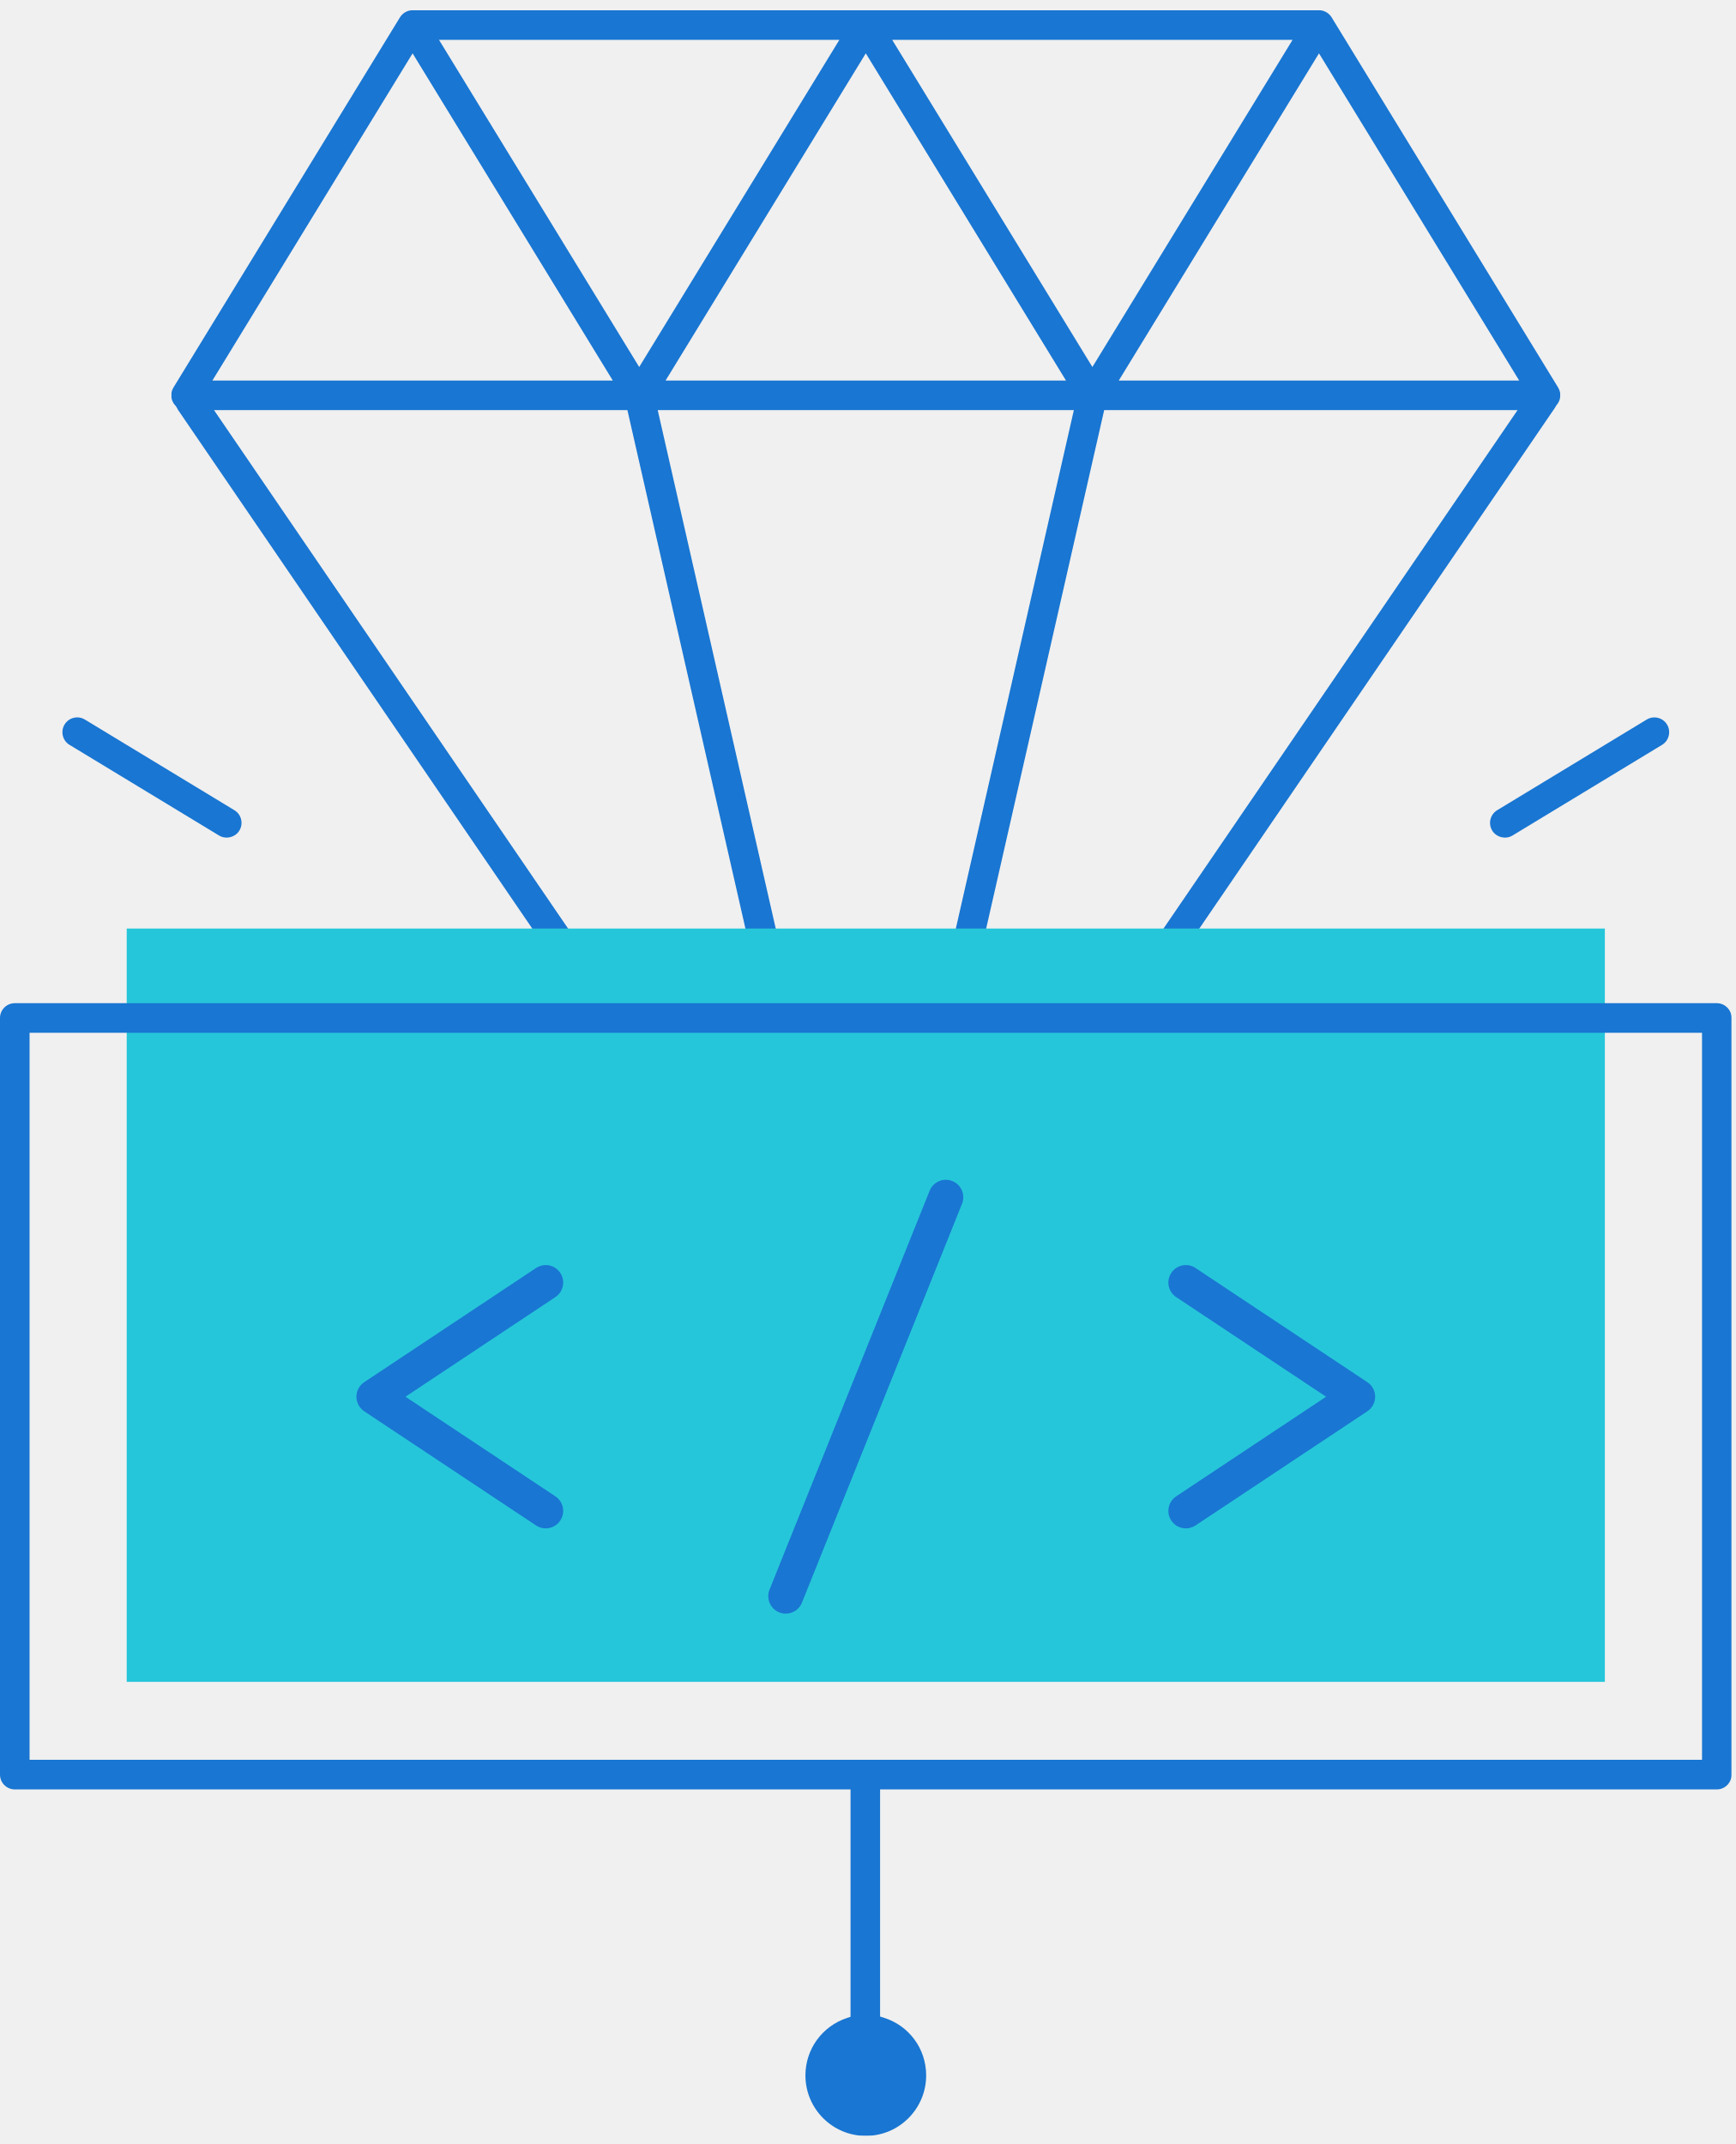
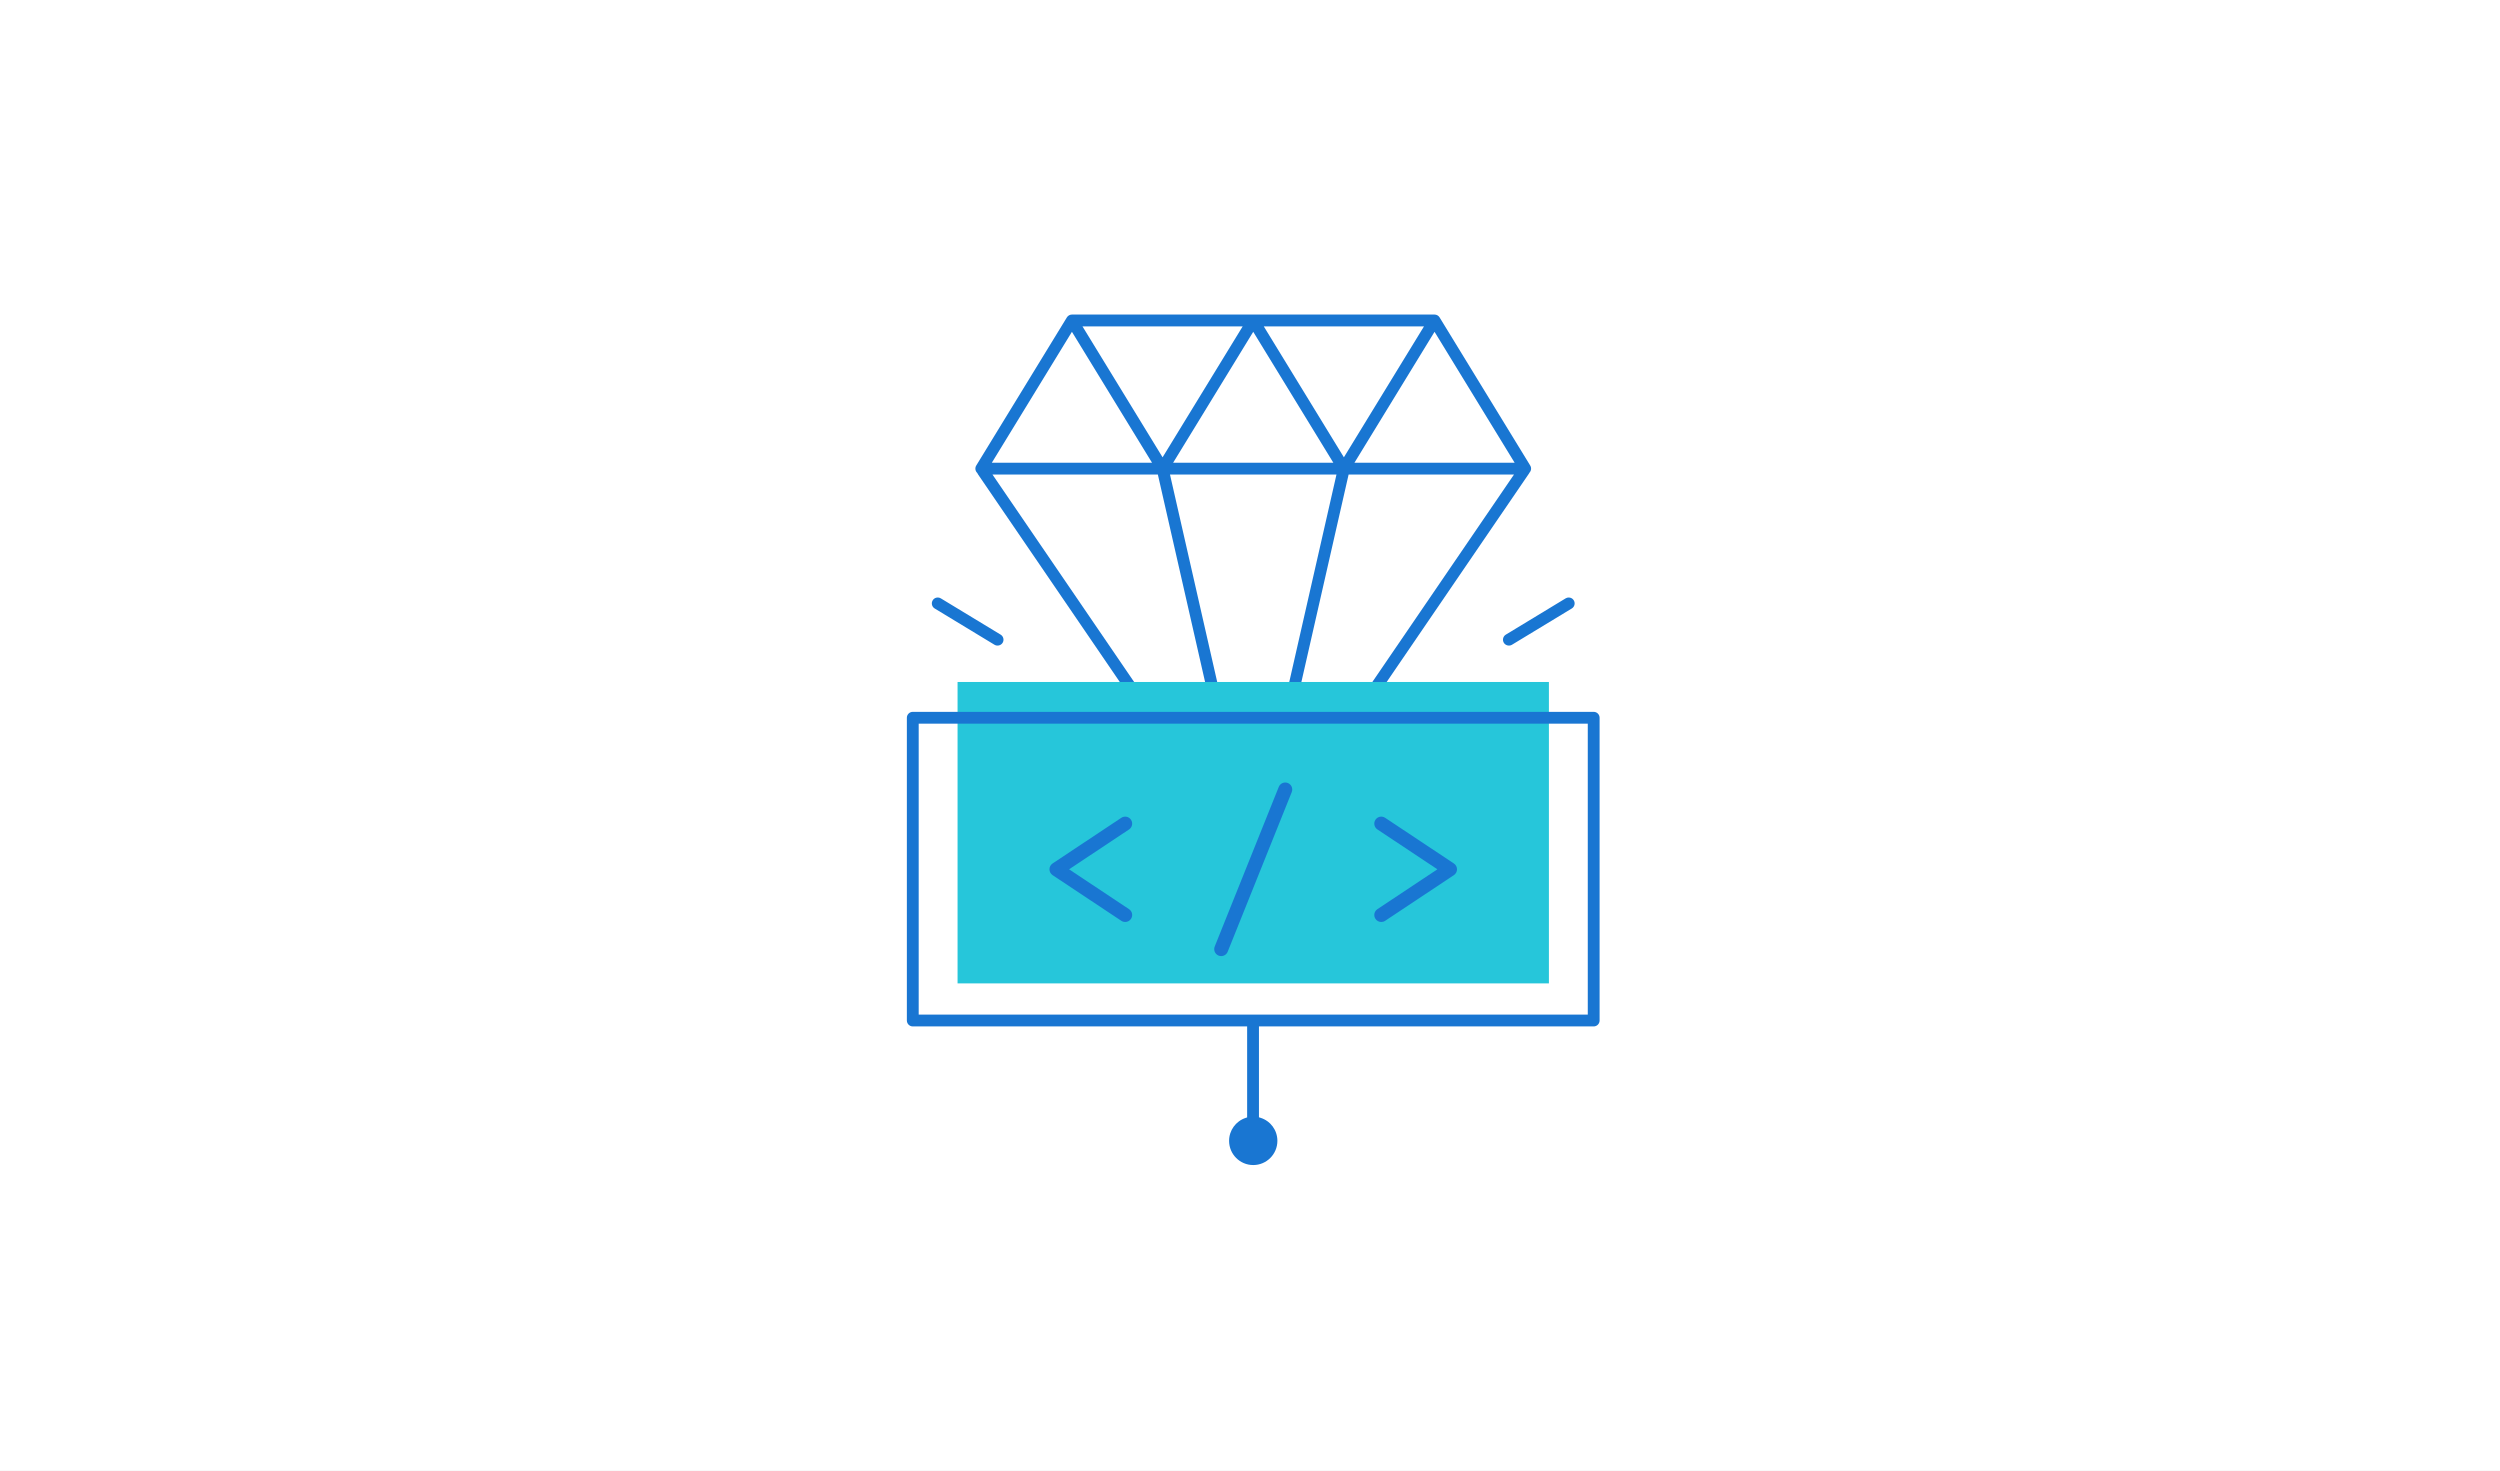
- <svg xmlns="http://www.w3.org/2000/svg" xmlns:xlink="http://www.w3.org/1999/xlink" width="85px" height="105px" viewBox="0 0 85 105" version="1.1">
+ <svg xmlns="http://www.w3.org/2000/svg" xmlns:xlink="http://www.w3.org/1999/xlink" id="software" width="306" height="180" viewBox="0 0 306 180">
  <defs>
-     <polygon id="path-1" points="68.405 0.067 0.386 0.067 0.386 48.697 68.405 48.697 68.405 0.067" />
-     <polygon id="path-3" points="0 104.602 84.791 104.602 84.791 0.501 0 0.501" />
+     <polygon id="a" points="68.405 .067 .386 .067 .386 48.697 68.405 48.697 68.405 .067" />
+     <polygon id="c" points="0 104.602 84.791 104.602 84.791 .501 0 .501" />
  </defs>
-   <g id="Desktop" stroke="none" stroke-width="1" fill="none" fill-rule="evenodd">
-     <g id="HomePage-desktop-1600" transform="translate(-921, -1712)">
-       <g id="homepage" transform="translate(-3, 68)">
-         <g id="Page-1" transform="translate(924, 1644)">
-           <path d="M73.069,40.675 C73.269,41.007 73.729,41.123 74.063,40.919 L81.386,36.479 C81.552,36.379 81.668,36.22 81.714,36.032 C81.76,35.844 81.731,35.649 81.631,35.484 C81.53,35.318 81.372,35.201 81.184,35.155 C81.126,35.141 81.068,35.134 81.01,35.134 C80.879,35.134 80.751,35.169 80.636,35.239 L73.313,39.679 C72.972,39.887 72.862,40.333 73.069,40.675 L73.069,40.675 Z" id="Fill-1" fill="#1976D2" />
-           <path d="M3.405,36.479 L10.728,40.919 C11.062,41.123 11.522,41.007 11.722,40.675 C11.823,40.509 11.852,40.314 11.806,40.127 C11.76,39.938 11.644,39.78 11.478,39.679 L4.155,35.238 C4.041,35.169 3.912,35.133 3.782,35.133 C3.724,35.133 3.665,35.141 3.607,35.155 C3.419,35.201 3.261,35.318 3.161,35.484 C2.954,35.825 3.064,36.272 3.405,36.479" id="Fill-3" fill="#1976D2" />
-           <g id="Group-7" transform="translate(8, 0.433702)">
-             <mask id="mask-2" fill="white">
-               <use xlink:href="#path-1" />
-             </mask>
-             <g id="Clip-6" />
-             <path d="M12.204,2.179 L22.007,18.202 L2.401,18.202 L12.204,2.179 Z M33.103,1.517 L23.3,17.54 L13.496,1.517 L33.103,1.517 Z M44.199,18.202 L24.592,18.202 L34.396,2.179 L44.199,18.202 Z M55.295,1.517 L45.492,17.54 L35.688,1.517 L55.295,1.517 Z M66.391,18.202 L46.784,18.202 L56.588,2.179 L66.391,18.202 Z M22.143,48.446 L21.972,48.196 L2.48,19.652 L22.723,19.652 L22.767,19.846 L29.22,48.196 L30.704,48.196 L24.207,19.652 L44.584,19.652 L38.087,48.196 L38.087,48.196 L38.03,48.446 L37.973,48.697 L39.458,48.697 L39.515,48.446 L39.572,48.196 L39.572,48.196 L46.069,19.652 L66.311,19.652 L46.82,48.196 L48.574,48.196 L68.141,19.538 L68.21,19.418 C68.431,19.18 68.469,18.822 68.3,18.549 L68.3,18.548 L57.205,0.414 C57.074,0.2 56.838,0.067 56.588,0.067 L12.204,0.067 C11.954,0.067 11.718,0.2 11.587,0.413 L0.491,18.549 C0.315,18.836 0.364,19.214 0.607,19.448 L0.684,19.574 C0.692,19.593 0.698,19.611 0.709,19.627 L20.218,48.196 L20.389,48.446 L20.56,48.697 L22.314,48.697 L22.143,48.446 Z" id="Fill-5" fill="#1976D2" mask="url(#mask-2)" />
-           </g>
-           <polygon id="Fill-8" fill="#3949AB" points="38.757 48.889 38.705 48.65 37.22 48.65 37.277 48.911 37.281 48.911 37.334 49.15 38.819 49.15 38.762 48.889" />
-           <polygon id="Fill-10" fill="#1976D2" points="56.403 48.911 56.574 48.65 54.82 48.65 54.649 48.911 54.492 49.15 56.247 49.15" />
-           <polygon id="Fill-12" fill="#26C6DA" points="56.534 49.16 56.823 49.16 56.837 49.13 56.246 49.13 56.232 49.16" />
-           <mask id="mask-4" fill="white">
-             <use xlink:href="#path-3" />
-           </mask>
-           <g id="Clip-15" />
-           <polygon id="Fill-14" fill="#26C6DA" mask="url(#mask-4)" points="6.205 82.367 78.586 82.367 78.586 45.474 6.205 45.474" />
-           <path d="M26.722,74.851 C26.56,74.851 26.396,74.805 26.251,74.709 L17.836,69.117 C17.597,68.958 17.453,68.69 17.453,68.403 C17.453,68.116 17.597,67.848 17.836,67.689 L26.251,62.098 C26.644,61.837 27.174,61.943 27.435,62.338 C27.697,62.732 27.589,63.263 27.196,63.524 L19.855,68.403 L27.196,73.281 C27.589,73.543 27.697,74.075 27.435,74.468 C27.271,74.717 26.999,74.851 26.722,74.851" id="Fill-16" fill="#1976D2" mask="url(#mask-4)" />
-           <path d="M58.069,74.851 C57.792,74.851 57.52,74.717 57.356,74.468 C57.094,74.075 57.202,73.543 57.595,73.281 L64.936,68.403 L57.595,63.524 C57.202,63.263 57.094,62.732 57.356,62.338 C57.616,61.943 58.147,61.836 58.54,62.098 L66.955,67.689 C67.194,67.848 67.338,68.116 67.338,68.403 C67.338,68.69 67.194,68.958 66.955,69.117 L58.54,74.709 C58.395,74.805 58.231,74.851 58.069,74.851" id="Fill-17" fill="#1976D2" mask="url(#mask-4)" />
-           <path d="M38.475,79.027 C38.369,79.027 38.261,79.007 38.157,78.965 C37.719,78.789 37.506,78.29 37.682,77.851 L45.522,58.316 C45.698,57.877 46.194,57.664 46.634,57.841 C47.072,58.017 47.285,58.516 47.108,58.955 L39.269,78.49 C39.135,78.824 38.814,79.027 38.475,79.027" id="Fill-18" fill="#1976D2" mask="url(#mask-4)" />
-           <path d="M83.344,51.817 L83.344,86.184 L1.448,86.184 L1.448,51.817 L1.448,50.58 L83.344,50.58 L83.344,51.817 Z M84.067,49.13 L56.246,49.13 L55.163,49.13 L54.492,49.13 L54.478,49.13 L54.175,49.13 L53.872,49.13 L47.971,49.13 L47.714,49.13 L47.458,49.13 L45.973,49.13 L45.717,49.13 L45.46,49.13 L45.46,49.13 L39.331,49.13 L39.075,49.13 L38.819,49.13 L38.819,49.13 L37.334,49.13 L37.078,49.13 L36.821,49.13 L30.919,49.13 L30.616,49.13 L30.314,49.13 L28.56,49.13 L28.257,49.13 L27.957,49.13 L0.724,49.13 C0.325,49.13 0,49.455 0,49.855 L0,51.817 L0,86.909 C0,87.309 0.325,87.635 0.724,87.635 L41.649,87.635 L41.649,98.772 L41.477,98.828 C40.258,99.229 39.44,100.36 39.44,101.641 C39.44,103.274 40.766,104.602 42.396,104.602 C44.026,104.602 45.352,103.274 45.352,101.641 C45.352,100.337 44.517,99.2 43.273,98.813 L43.096,98.758 L43.096,87.635 L84.067,87.635 C84.467,87.635 84.791,87.309 84.791,86.909 L84.791,51.817 L84.791,49.855 C84.791,49.455 84.467,49.13 84.067,49.13 L84.067,49.13 Z" id="Fill-19" fill="#1976D2" mask="url(#mask-4)" />
-         </g>
+   <g fill="none" fill-rule="evenodd">
+     <rect width="306" height="180" fill="#FFFFFF" />
+     <g transform="translate(111 38)">
+       <path fill="#1976D2" d="M73.069 40.675C73.269 41.007 73.729 41.123 74.063 40.919L81.386 36.479C81.552 36.379 81.668 36.22 81.714 36.032 81.76 35.844 81.731 35.649 81.631 35.484 81.53 35.318 81.372 35.201 81.184 35.155 81.126 35.141 81.068 35.134 81.01 35.134 80.879 35.134 80.751 35.169 80.636 35.239L73.313 39.679C72.972 39.887 72.862 40.333 73.069 40.675L73.069 40.675zM3.405 36.479L10.728 40.919C11.062 41.123 11.522 41.007 11.722 40.675 11.823 40.509 11.852 40.314 11.806 40.127 11.76 39.938 11.644 39.78 11.478 39.679L4.155 35.238C4.041 35.169 3.912 35.133 3.782 35.133 3.724 35.133 3.665 35.141 3.607 35.155 3.419 35.201 3.261 35.318 3.161 35.484 2.954 35.825 3.064 36.272 3.405 36.479" />
+       <g transform="translate(8 .434)">
+         <mask id="b" fill="white">
+           <use xlink:href="#software#a" />
+         </mask>
+         <path fill="#1976D2" d="M12.204,2.179 L22.007,18.202 L2.401,18.202 L12.204,2.179 Z M33.103,1.517 L23.3,17.54 L13.496,1.517 L33.103,1.517 Z M44.199,18.202 L24.592,18.202 L34.396,2.179 L44.199,18.202 Z M55.295,1.517 L45.492,17.54 L35.688,1.517 L55.295,1.517 Z M66.391,18.202 L46.784,18.202 L56.588,2.179 L66.391,18.202 Z M22.143,48.446 L21.972,48.196 L2.48,19.652 L22.723,19.652 L22.767,19.846 L29.22,48.196 L30.704,48.196 L24.207,19.652 L44.584,19.652 L38.087,48.196 L38.087,48.196 L38.03,48.446 L37.973,48.697 L39.458,48.697 L39.515,48.446 L39.572,48.196 L39.572,48.196 L46.069,19.652 L66.311,19.652 L46.82,48.196 L48.574,48.196 L68.141,19.538 L68.21,19.418 C68.431,19.18 68.469,18.822 68.3,18.549 L68.3,18.548 L57.205,0.414 C57.074,0.2 56.838,0.067 56.588,0.067 L12.204,0.067 C11.954,0.067 11.718,0.2 11.587,0.413 L0.491,18.549 C0.315,18.836 0.364,19.214 0.607,19.448 L0.684,19.574 C0.692,19.593 0.698,19.611 0.709,19.627 L20.218,48.196 L20.389,48.446 L20.56,48.697 L22.314,48.697 L22.143,48.446 Z" mask="url(#software#b)" />
      </g>
+       <polygon fill="#3949AB" points="38.757 48.889 38.705 48.65 37.22 48.65 37.277 48.911 37.281 48.911 37.334 49.15 38.819 49.15 38.762 48.889" />
+       <polygon fill="#1976D2" points="56.403 48.911 56.574 48.65 54.82 48.65 54.649 48.911 54.492 49.15 56.247 49.15" />
+       <polygon fill="#26C6DA" points="56.534 49.16 56.823 49.16 56.837 49.13 56.246 49.13 56.232 49.16" />
+       <mask id="d" fill="white">
+         <use xlink:href="#software#c" />
+       </mask>
+       <polygon fill="#26C6DA" points="6.205 82.367 78.586 82.367 78.586 45.474 6.205 45.474" mask="url(#software#d)" />
+       <path fill="#1976D2" d="M26.722 74.851C26.56 74.851 26.396 74.805 26.251 74.709L17.836 69.117C17.597 68.958 17.453 68.69 17.453 68.403 17.453 68.116 17.597 67.848 17.836 67.689L26.251 62.098C26.644 61.837 27.174 61.943 27.435 62.338 27.697 62.732 27.589 63.263 27.196 63.524L19.855 68.403 27.196 73.281C27.589 73.543 27.697 74.075 27.435 74.468 27.271 74.717 26.999 74.851 26.722 74.851M58.069 74.851C57.792 74.851 57.52 74.717 57.356 74.468 57.094 74.075 57.202 73.543 57.595 73.281L64.936 68.403 57.595 63.524C57.202 63.263 57.094 62.732 57.356 62.338 57.616 61.943 58.147 61.836 58.54 62.098L66.955 67.689C67.194 67.848 67.338 68.116 67.338 68.403 67.338 68.69 67.194 68.958 66.955 69.117L58.54 74.709C58.395 74.805 58.231 74.851 58.069 74.851M38.475 79.027C38.369 79.027 38.261 79.007 38.157 78.965 37.719 78.789 37.506 78.29 37.682 77.851L45.522 58.316C45.698 57.877 46.194 57.664 46.634 57.841 47.072 58.017 47.285 58.516 47.108 58.955L39.269 78.49C39.135 78.824 38.814 79.027 38.475 79.027" mask="url(#software#d)" />
+       <path fill="#1976D2" d="M83.344,51.817 L83.344,86.184 L1.448,86.184 L1.448,51.817 L1.448,50.58 L83.344,50.58 L83.344,51.817 Z M84.067,49.13 L56.246,49.13 L55.163,49.13 L54.492,49.13 L54.478,49.13 L54.175,49.13 L53.872,49.13 L47.971,49.13 L47.714,49.13 L47.458,49.13 L45.973,49.13 L45.717,49.13 L45.46,49.13 L45.46,49.13 L39.331,49.13 L39.075,49.13 L38.819,49.13 L38.819,49.13 L37.334,49.13 L37.078,49.13 L36.821,49.13 L30.919,49.13 L30.616,49.13 L30.314,49.13 L28.56,49.13 L28.257,49.13 L27.957,49.13 L0.724,49.13 C0.325,49.13 0,49.455 0,49.855 L0,51.817 L0,86.909 C0,87.309 0.325,87.635 0.724,87.635 L41.649,87.635 L41.649,98.772 L41.477,98.828 C40.258,99.229 39.44,100.36 39.44,101.641 C39.44,103.274 40.766,104.602 42.396,104.602 C44.026,104.602 45.352,103.274 45.352,101.641 C45.352,100.337 44.517,99.2 43.273,98.813 L43.096,98.758 L43.096,87.635 L84.067,87.635 C84.467,87.635 84.791,87.309 84.791,86.909 L84.791,51.817 L84.791,49.855 C84.791,49.455 84.467,49.13 84.067,49.13 L84.067,49.13 Z" mask="url(#software#d)" />
    </g>
  </g>
</svg>
